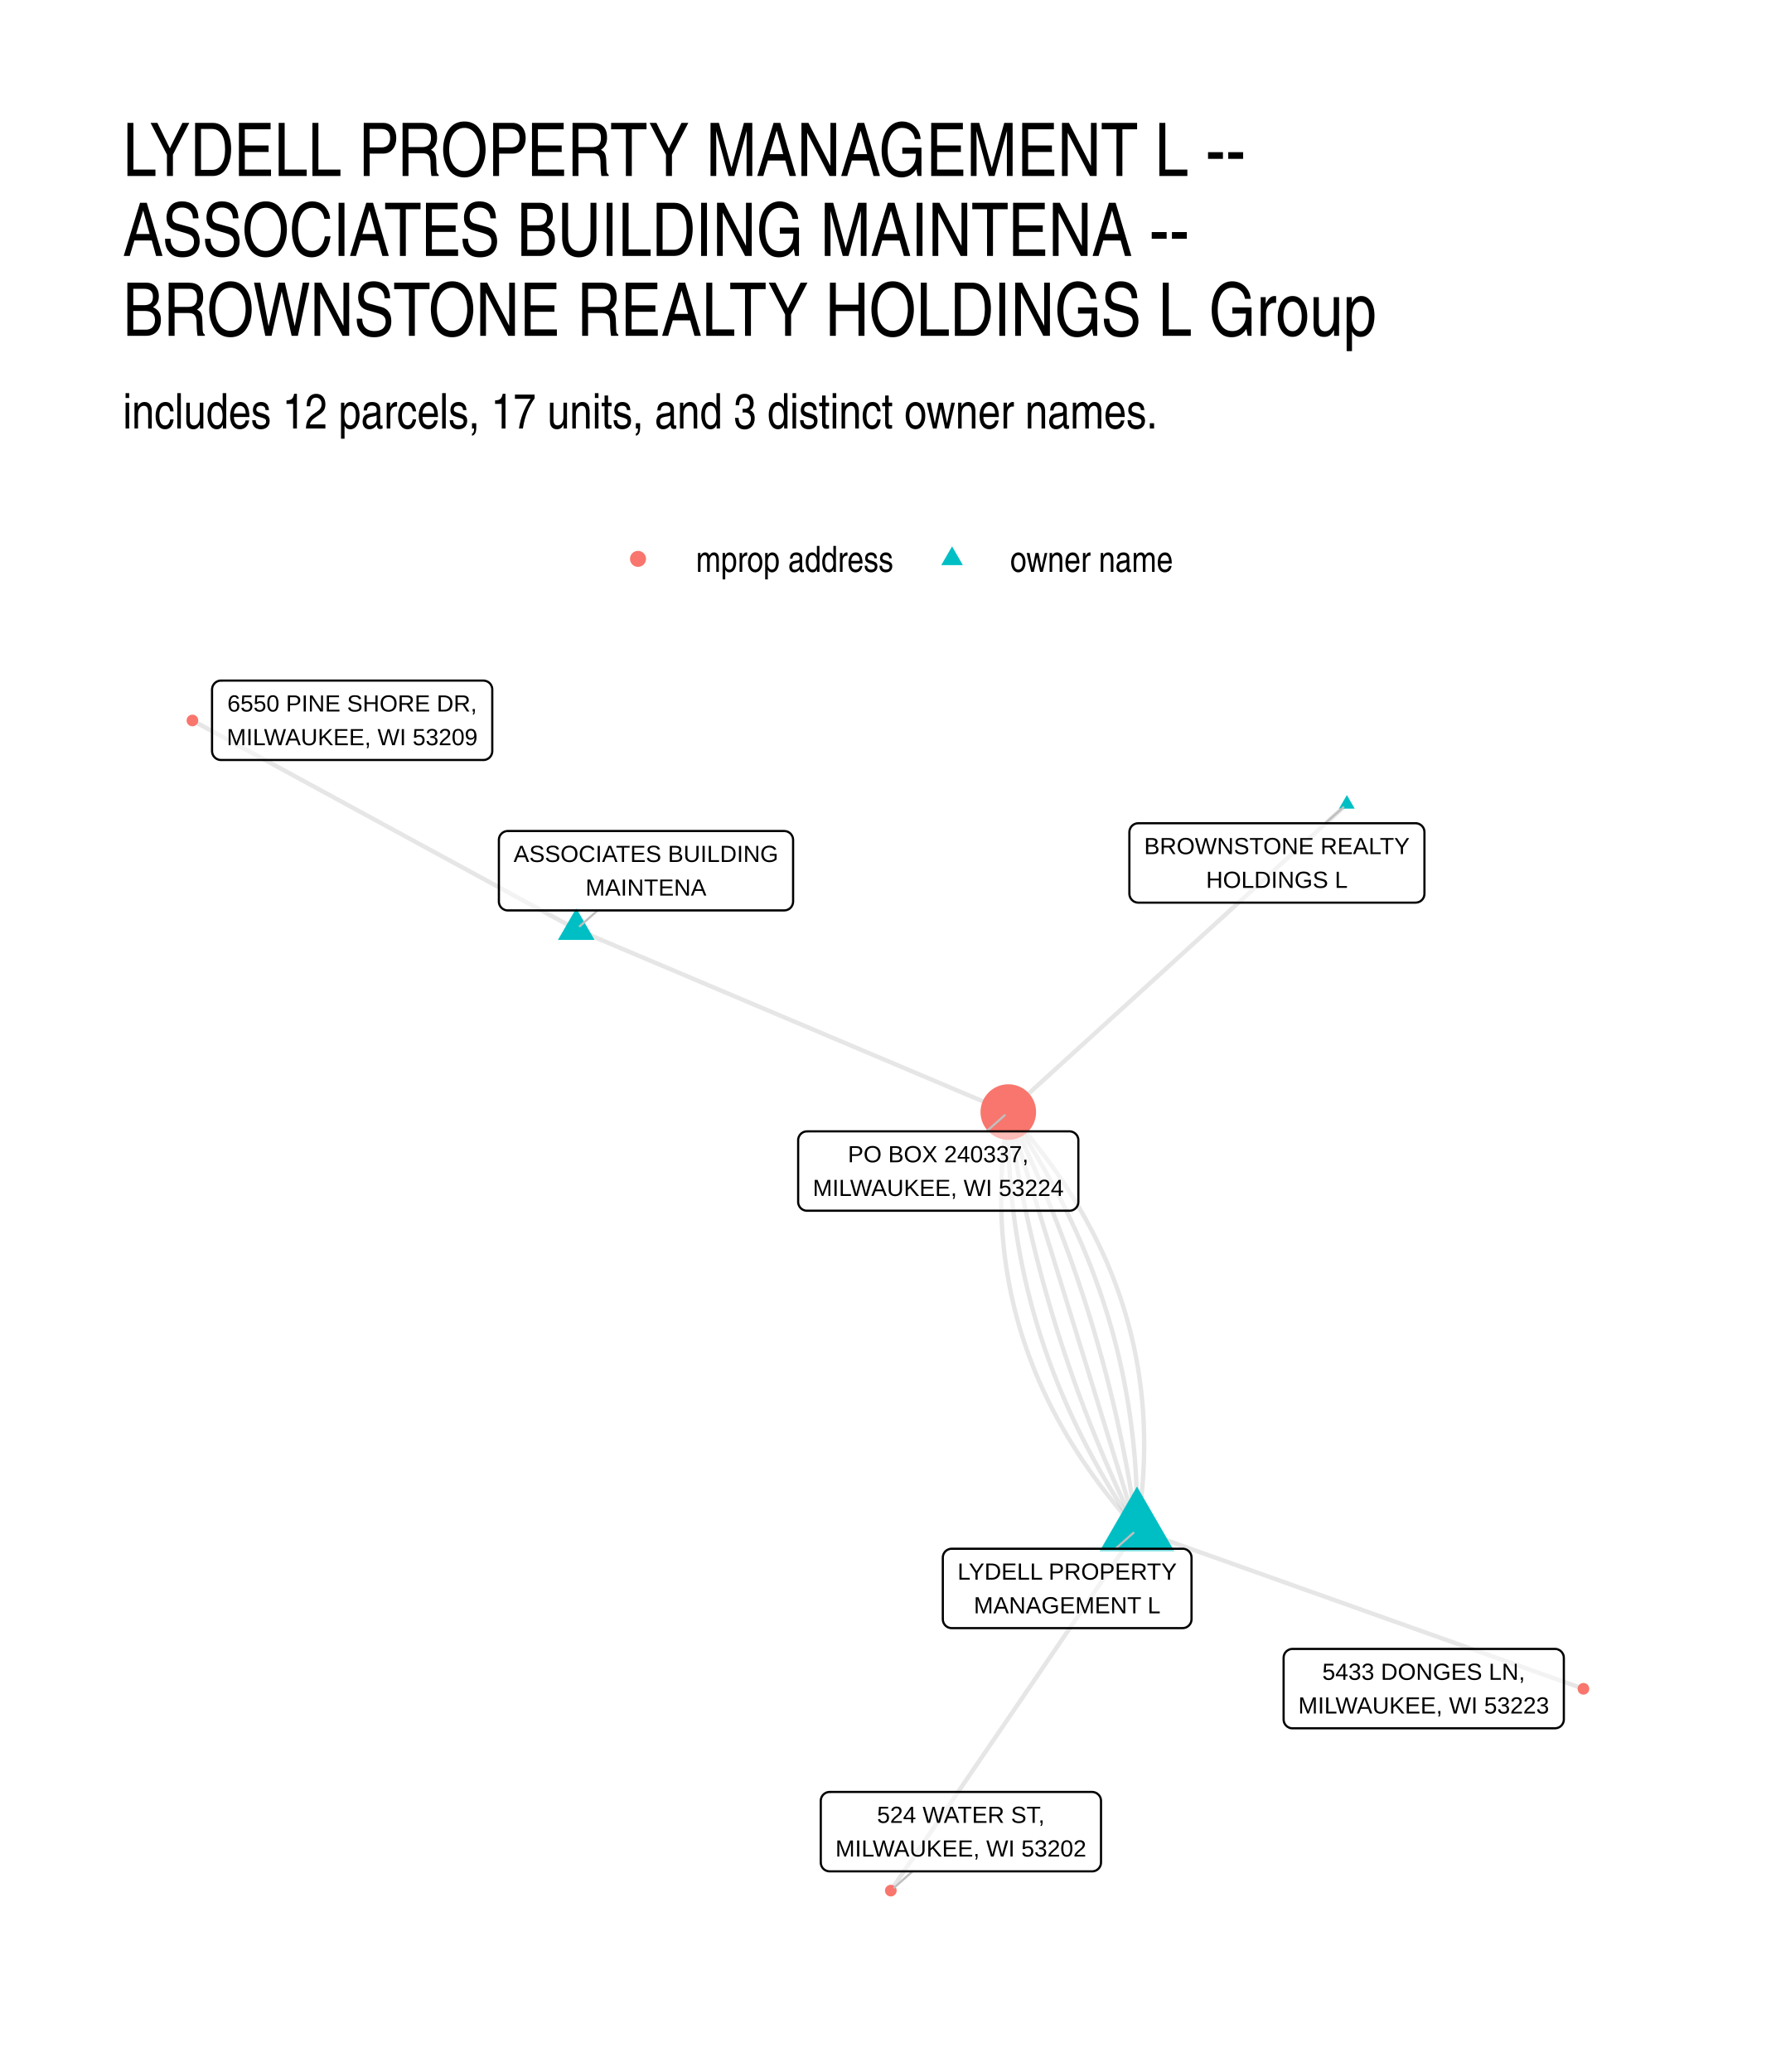
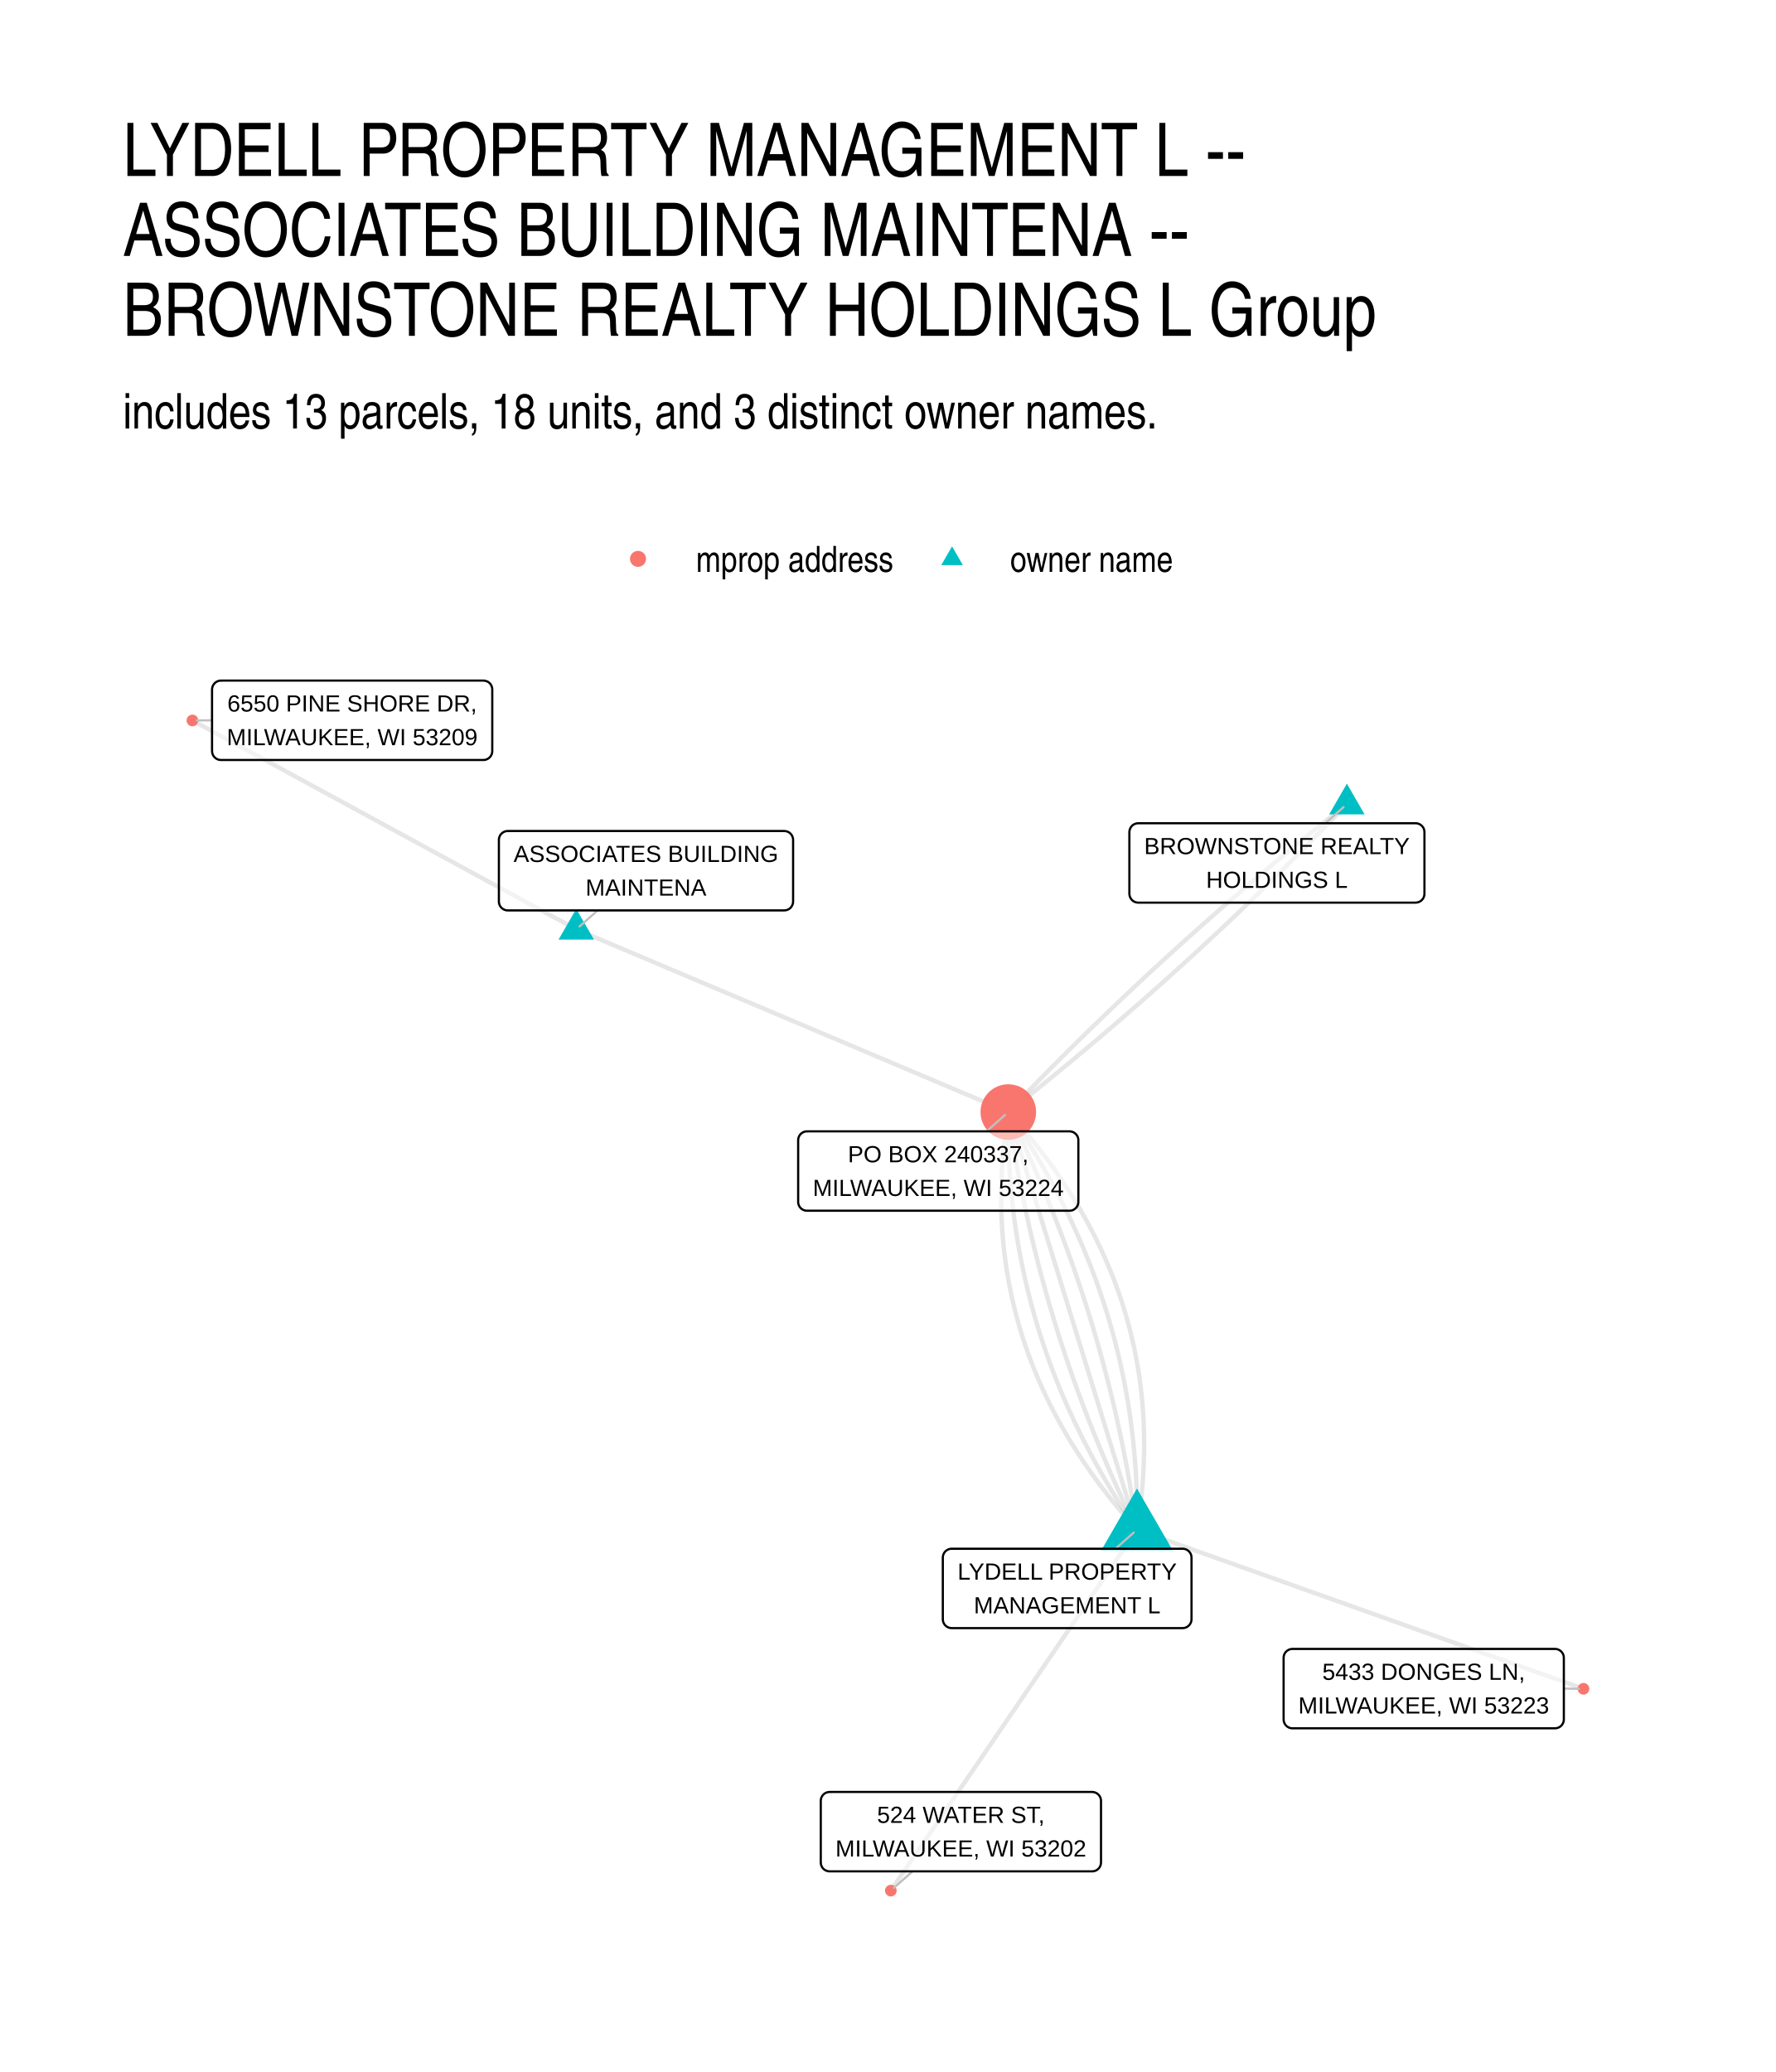
<svg xmlns="http://www.w3.org/2000/svg" width="576" height="672" viewBox="0 0 432 504">
  <g class="svglite">
    <defs>
      <style>.svglite line,.svglite polyline,.svglite polygon,.svglite path,.svglite circle{fill:none;stroke:#000000;stroke-linecap:round;stroke-linejoin:round;stroke-miterlimit:10.00}.svglite text{white-space:pre}.svglite g.glyphgroup path{fill:inherit;stroke:none}</style>
    </defs>
    <rect width="100%" height="100%" style="stroke-linecap:round;stroke-linejoin:round;stroke-miterlimit:10.00;stroke:none;fill:#FFFFFF" />
    <defs>
      <clipPath id="cpMC4wMHw0MzIuMDB8MC4wMHw1MDQuMDA=">
        <path d="M0 0h432v504H0z" />
      </clipPath>
    </defs>
    <g clip-path="url(#cpMC4wMHw0MzIuMDB8MC4wMHw1MDQuMDA=)">
      <path d="M0 0h432v504H0z" style="stroke-width:1.07;stroke:none;fill:#FFFFFF" />
    </g>
    <defs>
      <clipPath id="cpMjkuODl8NDAyLjExfDE2MS4wMnw0NzQuMTE=">
        <path d="M29.89 161.02h372.22v313.09H29.89z" />
      </clipPath>
    </defs>
    <g clip-path="url(#cpMjkuODl8NDAyLjExfDE2MS4wMnw0NzQuMTE=)">
      <path d="m276.58 372.1.18-1.14.18-1.15.16-1.13.15-1.14.14-1.13.14-1.13.12-1.13.11-1.13.1-1.12.1-1.12.08-1.12.07-1.12.06-1.11.05-1.12.04-1.11.03-1.1.02-1.11.01-1.1v-1.1l-.01-1.1-.02-1.09-.03-1.1-.04-1.09-.05-1.09-.06-1.08-.07-1.09-.08-1.08-.09-1.07-.11-1.08-.11-1.08-.12-1.07-.13-1.07-.15-1.06-.15-1.07-.16-1.06-.17-1.06-.19-1.06-.19-1.05-.21-1.05-.21-1.05-.22-1.05-.24-1.05-.24-1.04-.26-1.04-.26-1.04-.28-1.03-.28-1.04-.3-1.03-.31-1.03-.31-1.02-.33-1.03-.33-1.02-.35-1.02-.36-1.01-.37-1.02-.37-1.01-.39-1.01-.4-1.01-.41-1-.41-1-.43-1-.44-1-.45-1-.46-.99-.47-.99-.48-.99-.49-.98-.5-.99-.51-.98-.52-.98-.53-.97-.54-.98-.55-.97-.56-.97-.57-.96-.58-.97-.59-.96-.6-.96-.62-.95-.62-.96-.63-.95-.64-.95-.66-.95-.66-.94-.67-.95-.68-.94-.7-.94-.7-.93-.72-.93-.72-.93-.73-.93-.75-.93-.75-.92-.77-.92-.77-.92-.79-.92-.79-.91-.81-.92-.82-.91" style="stroke-width:1.07;stroke:#000000;stroke-opacity:0.10;stroke-linecap:butt" />
-       <path d="m276.58 372.1.02-1.11.01-1.1v-2.2l-.01-1.1-.02-1.09-.02-1.1-.04-1.09-.03-1.09-.05-1.09-.05-1.09-.06-1.09-.06-1.08-.07-1.08-.08-1.09-.08-1.08-.1-1.07-.09-1.08-.11-1.08-.11-1.07-.12-1.07-.13-1.07-.13-1.07-.14-1.07-.14-1.07-.16-1.06-.16-1.06-.16-1.07-.18-1.05-.18-1.06-.18-1.06-.2-1.05-.2-1.06-.21-1.05-.21-1.05-.22-1.05-.23-1.04-.23-1.05-.24-1.04-.25-1.04-.26-1.05-.26-1.03-.27-1.04-.27-1.04-.28-1.03-.29-1.03-.3-1.04-.3-1.02-.31-1.03-.32-1.03-.32-1.02-.33-1.03-.34-1.02-.34-1.02-.35-1.02-.36-1.01-.36-1.02-.37-1.01-.38-1.01-.38-1.01-.39-1.01-.4-1.01-.41-1-.41-1.01-.41-1-.43-1-.43-1-.44-1-.44-.99-.46-1-.46-.99-.46-.99-.47-.99-.48-.99-.49-.99-.49-.98-.5-.99-.51-.98-.51-.98-.52-.98-.53-.97-.53-.98-.54-.97-.55-.97-.55-.97-.57-.97-.56-.97-.58-.97-.58-.96-.59-.96-.59-.96-.6-.96-.61-.96-.62-.96-.62-.95-.63-.96-.63-.95-.65-.95-.65-.95m-105.1-44.44-.95-.52-.94-.51-.94-.51-.95-.52-.94-.51-.94-.51-.95-.51-.94-.52-.94-.51-.94-.51-.95-.52-.94-.51-.94-.51-.95-.52-.94-.51-.94-.51-.95-.52-.94-.51-.94-.51-.95-.52-.94-.51-.94-.51-.95-.52-.94-.51-.94-.51-.94-.52-.95-.51-.94-.51-.94-.52-.95-.51-.94-.51-.94-.52-.95-.51-.94-.51-.94-.51-.95-.52-.94-.51-.94-.51-.95-.52-.94-.51-.94-.51-.94-.52-.95-.51-.94-.51-.94-.52-.95-.51-.94-.51-.94-.52-.95-.51-.94-.51-.94-.52-.95-.51-.94-.51-.94-.52-.95-.51-.94-.51-.94-.52-.94-.51-.95-.51-.94-.52-.94-.51-.95-.51-.94-.52-.94-.51-.95-.51-.94-.51-.94-.52-.95-.51-.94-.51-.94-.52-.95-.51-.94-.51-.94-.52-.94-.51-.95-.51-.94-.52-.94-.51-.95-.51-.94-.52-.94-.51-.95-.51-.94-.52-.94-.51-.95-.51-.94-.52-.94-.51-.95-.51-.94-.52-.94-.51-.94-.51-.95-.52-.94-.51-.94-.51-.95-.52-.94-.51-.94-.51-.95-.51-.94-.52-.94-.51m280.83 20.35-.83.75-.83.76-.84.76-.83.75-.83.76-.83.76-.83.75-.84.76-.83.76-.83.75-.83.76-.83.76-.84.75-.83.76-.83.76-.83.75-.83.76-.83.76-.84.75-.83.76-.83.76-.83.75-.83.76-.84.76-.83.75-.83.76-.83.76-.83.75-.84.76-.83.76-.83.75-.83.76-.83.76-.83.75-.84.76-.83.76-.83.75-.83.76-.83.76-.84.75-.83.76-.83.76-.83.75-.83.76-.84.76-.83.75-.83.76-.83.76-.83.75-.83.76-.84.76-.83.75-.83.76-.83.76-.83.75-.84.76-.83.76-.83.75-.83.76-.83.76-.84.75-.83.76-.83.76-.83.75-.83.76-.83.76-.84.75-.83.76-.83.76-.83.75-.83.76-.84.76-.83.75-.83.76-.83.76-.83.75-.83.76-.84.76-.83.75-.83.76-.83.76-.83.75-.84.76-.83.76-.83.75-.83.76-.83.76-.84.75-.83.76-.83.76-.83.75-.83.76-.83.76-.84.75-.83.76-.83.75-.83.76-.83.76-.84.75" style="stroke-width:1.07;stroke:#000000;stroke-opacity:0.10;stroke-linecap:butt" />
+       <path d="m276.58 372.1.02-1.11.01-1.1v-2.2l-.01-1.1-.02-1.09-.02-1.1-.04-1.09-.03-1.09-.05-1.09-.05-1.09-.06-1.09-.06-1.08-.07-1.08-.08-1.09-.08-1.08-.1-1.07-.09-1.08-.11-1.08-.11-1.07-.12-1.07-.13-1.07-.13-1.07-.14-1.07-.14-1.07-.16-1.06-.16-1.06-.16-1.07-.18-1.05-.18-1.06-.18-1.06-.2-1.05-.2-1.06-.21-1.05-.21-1.05-.22-1.05-.23-1.04-.23-1.05-.24-1.04-.25-1.04-.26-1.05-.26-1.03-.27-1.04-.27-1.04-.28-1.03-.29-1.03-.3-1.04-.3-1.02-.31-1.03-.32-1.03-.32-1.02-.33-1.03-.34-1.02-.34-1.02-.35-1.02-.36-1.01-.36-1.02-.37-1.01-.38-1.01-.38-1.01-.39-1.01-.4-1.01-.41-1-.41-1.01-.41-1-.43-1-.43-1-.44-1-.44-.99-.46-1-.46-.99-.46-.99-.47-.99-.48-.99-.49-.99-.49-.98-.5-.99-.51-.98-.51-.98-.52-.98-.53-.97-.53-.98-.54-.97-.55-.97-.55-.97-.57-.97-.56-.97-.58-.97-.58-.96-.59-.96-.59-.96-.6-.96-.61-.96-.62-.96-.62-.95-.63-.96-.63-.95-.65-.95-.65-.95m-105.1-44.44-.95-.52-.94-.51-.94-.51-.95-.52-.94-.51-.94-.51-.95-.51-.94-.52-.94-.51-.94-.51-.95-.52-.94-.51-.94-.51-.95-.52-.94-.51-.94-.51-.95-.52-.94-.51-.94-.51-.95-.52-.94-.51-.94-.51-.95-.52-.94-.51-.94-.51-.94-.52-.95-.51-.94-.51-.94-.52-.95-.51-.94-.51-.94-.52-.95-.51-.94-.51-.94-.51-.95-.52-.94-.51-.94-.51-.95-.52-.94-.51-.94-.51-.94-.52-.95-.51-.94-.51-.94-.52-.95-.51-.94-.51-.94-.52-.95-.51-.94-.51-.94-.52-.95-.51-.94-.51-.94-.52-.95-.51-.94-.51-.94-.52-.94-.51-.95-.51-.94-.52-.94-.51-.95-.51-.94-.52-.94-.51-.95-.51-.94-.51-.94-.52-.95-.51-.94-.51-.94-.52-.95-.51-.94-.51-.94-.52-.94-.51-.95-.51-.94-.52-.94-.51-.95-.51-.94-.52-.94-.51-.95-.51-.94-.52-.94-.51-.95-.51-.94-.52-.94-.51-.95-.51-.94-.52-.94-.51-.94-.51-.95-.52-.94-.51-.94-.51-.95-.52-.94-.51-.94-.51-.95-.51-.94-.52-.94-.51m280.83 20.35-.89.7-.9.71-.89.71-.89.71-.89.71-.88.71-.89.71-.88.71-.89.71-.88.72-.88.72-.88.71-.88.72-.87.72-.88.72-.87.72-.88.72-.87.73-.87.72-.87.72-.87.73-.86.73-.87.73-.86.73-.87.73-.86.73-.86.73-.86.73-.86.74-.85.73-.86.74-.85.74-.86.74-.85.74-.85.74-.85.74-.85.74-.84.75-.85.74-.84.75-.85.75-.84.75-.84.74-.84.75-.84.76-.83.75-.84.75-.83.76-.84.75-.83.76-.83.76-.83.76-.83.76-.82.76-.83.76-.82.76-.83.76-.82.77-.82.77-.82.76-.82.77-.81.77-.82.77-.81.77-.82.77-.81.78-.81.77-.81.78-.81.77-.8.78-.81.78-.8.78-.81.78-.8.78-.8.78-.8.79-.8.78-.79.79-.8.79-.79.78-.8.79-.79.79-.79.79-.79.8-.79.79-.78.79-.79.8-.78.8-.79.79-.78.8-.78.8-.78.8-.77.8-.78.81-.78.8-.77.8-.77.81-.78.81-.77.8" style="stroke-width:1.07;stroke:#000000;stroke-opacity:0.10;stroke-linecap:butt" />
      <path d="m276.58 372.1-.15-1.07-.15-1.06-.16-1.06-.16-1.07-.16-1.06-.17-1.06-.17-1.06-.17-1.06-.18-1.06-.18-1.06-.18-1.05-.19-1.06-.19-1.06-.19-1.05-.2-1.06-.2-1.05-.21-1.05-.2-1.05-.21-1.05-.22-1.05-.22-1.05-.22-1.05-.22-1.05-.23-1.05-.23-1.04-.23-1.05-.24-1.04-.24-1.05-.25-1.04-.25-1.04-.25-1.04-.25-1.04-.26-1.04-.26-1.04-.27-1.04-.27-1.04-.27-1.03-.27-1.04-.28-1.03-.28-1.04-.29-1.03-.29-1.03-.29-1.03-.3-1.04-.3-1.03-.3-1.03-.3-1.02-.31-1.03-.32-1.03-.31-1.03-.32-1.02-.32-1.03-.33-1.02-.33-1.02-.33-1.02-.34-1.03-.34-1.02-.34-1.02-.35-1.02-.35-1.01-.35-1.02-.36-1.02-.36-1.01-.36-1.02-.37-1.01-.37-1.02-.38-1.01-.37-1.01-.38-1.01-.39-1.01-.39-1.01-.39-1.01-.39-1.01-.4-1.01-.4-1-.4-1.01-.41-1-.41-1.01-.42-1-.42-1-.42-1-.42-1-.43-1-.43-1-.44-1-.44-1-.44-1-.44-.99-.45-1-.45-.99-.46-.99-.46-1-.46-.99-.47-.99-.47-.99-.47-.99-.47-.99-.48-.99-.49-.99m-105.1-44.44 1.06.45 1.06.45 1.06.44 1.06.45 1.06.45 1.07.45 1.06.45 1.06.45 1.06.45 1.06.45 1.06.45 1.07.45 1.06.44 1.06.45 1.06.45 1.06.45 1.07.45 1.06.45 1.06.45 1.06.45 1.06.45 1.06.44 1.07.45 1.06.45 1.06.45 1.06.45 1.06.45 1.06.45 1.07.45 1.06.45 1.06.45 1.06.44 1.06.45 1.06.45 1.07.45 1.06.45 1.06.45 1.06.45 1.06.45 1.06.45 1.07.45 1.06.44 1.06.45 1.06.45 1.06.45 1.06.45 1.07.45 1.06.45 1.06.45 1.06.45 1.06.44 1.06.45 1.07.45 1.06.45 1.06.45 1.06.45 1.06.45 1.06.45 1.07.45 1.06.45 1.06.44 1.06.45 1.06.45 1.06.45 1.07.45 1.06.45 1.06.45 1.06.45 1.06.45 1.06.44 1.07.45 1.06.45 1.06.45 1.06.45 1.06.45 1.07.45 1.06.45 1.06.45 1.06.45 1.06.44 1.06.45 1.07.45 1.06.45 1.06.45 1.06.45 1.06.45 1.06.45 1.07.45 1.06.45 1.06.44 1.06.45 1.06.45 1.06.45 1.07.45 1.06.45 1.06.45 1.06.45 1.06.45 1.06.44" style="stroke-width:1.07;stroke:#000000;stroke-opacity:0.10;stroke-linecap:butt" />
      <path d="m276.58 372.1-.32-1.03-.31-1.02-.32-1.03-.32-1.03-.31-1.02-.32-1.03-.31-1.03-.32-1.02-.32-1.03-.31-1.02-.32-1.03-.31-1.03-.32-1.02-.32-1.03-.31-1.02-.32-1.03-.32-1.03-.31-1.02-.32-1.03-.31-1.03-.32-1.02-.32-1.03-.31-1.02-.32-1.03-.31-1.03-.32-1.02-.32-1.03-.31-1.03-.32-1.02-.31-1.03-.32-1.02-.32-1.03-.31-1.03-.32-1.02-.32-1.03-.31-1.02-.32-1.03-.31-1.03-.32-1.02-.32-1.03-.31-1.03-.32-1.02-.31-1.03-.32-1.02-.32-1.03-.31-1.03-.32-1.02-.31-1.03-.32-1.03-.32-1.02-.31-1.03-.32-1.02-.32-1.03-.31-1.03-.32-1.02-.31-1.03-.32-1.02-.32-1.03-.31-1.03-.32-1.02-.31-1.03-.32-1.03-.32-1.02-.31-1.03-.32-1.02-.31-1.03-.32-1.03-.32-1.02-.31-1.03-.32-1.03-.32-1.02-.31-1.03-.32-1.02-.31-1.03-.32-1.03-.32-1.02-.31-1.03-.32-1.03-.31-1.02-.32-1.03-.32-1.02-.31-1.03-.32-1.03-.31-1.02-.32-1.03-.32-1.02-.31-1.03-.32-1.03-.31-1.02-.32-1.03-.32-1.03-.31-1.02-.32-1.03-.32-1.02-.31-1.03-.32-1.03-.31-1.02-.32-1.03-.32-1.03m31.3 101.6-.61.88-.6.89-.61.89-.6.89-.61.88-.6.89-.61.89-.6.88-.61.89-.6.89-.6.88-.61.89-.6.89-.61.88-.6.89-.61.89-.6.88-.61.89-.6.89-.61.88-.6.89-.61.89-.6.88-.61.89-.6.89-.61.88-.6.89-.61.89-.6.88-.61.89-.6.89-.61.88-.6.89-.61.89-.6.88-.61.89-.6.89-.61.88-.6.89-.61.89-.6.88-.6.89-.61.89-.6.88-.61.89-.6.89-.61.88-.6.89-.61.89-.6.88-.61.89-.6.89-.61.88-.6.89-.61.89-.6.88-.61.89-.6.89-.61.88-.6.89-.61.89-.6.88-.61.89-.6.89-.61.88-.6.89-.61.89-.6.88-.61.89-.6.89-.61.88-.6.89-.6.89-.61.88-.6.89-.61.89-.6.88-.61.89-.6.89-.61.88-.6.89-.61.89-.6.88-.61.89-.6.89-.61.88-.6.89-.61.89-.6.88-.61.89-.6.89-.61.88-.6.89-.61.89-.6.88-.61.89-.6.89-.61.88-.6.89" style="stroke-width:1.07;stroke:#000000;stroke-opacity:0.10;stroke-linecap:butt" />
      <path d="m276.58 372.1-.48-.99-.48-.99-.48-.99-.47-.99-.47-.99-.47-.99-.46-.99-.46-.99-.45-1-.46-.99-.44-1-.45-.99-.44-1-.44-1-.44-.99-.43-1-.43-1-.42-1-.42-1.01-.42-1-.41-1-.42-1-.4-1.01-.41-1.01-.4-1-.4-1.01-.39-1.01-.39-1.01-.39-1-.38-1.02-.38-1.01-.38-1.01-.38-1.01-.37-1.01-.36-1.02-.37-1.01-.36-1.02-.35-1.02-.36-1.01-.35-1.02-.34-1.02-.35-1.02-.34-1.02-.33-1.02-.34-1.03-.33-1.02-.32-1.02-.33-1.03-.32-1.02-.31-1.03-.31-1.03-.31-1.02-.31-1.03-.3-1.03-.3-1.03-.3-1.03-.29-1.03-.29-1.04-.28-1.03-.29-1.03-.27-1.04-.28-1.03-.27-1.04-.27-1.04-.27-1.04-.26-1.04-.26-1.04-.25-1.04-.25-1.04-.25-1.04-.24-1.04-.25-1.05-.23-1.04-.24-1.05-.23-1.04-.23-1.05-.22-1.05-.22-1.04-.22-1.05-.21-1.05-.21-1.05-.21-1.06-.21-1.05-.2-1.05-.19-1.06-.2-1.05-.19-1.06-.18-1.05-.19-1.06-.18-1.06-.17-1.06-.18-1.06-.17-1.06-.16-1.06-.17-1.06-.16-1.06-.15-1.07-.16-1.06-.15-1.07" style="stroke-width:1.07;stroke:#000000;stroke-opacity:0.10;stroke-linecap:butt" />
      <path d="m276.58 372.1-.65-.95-.64-.95-.64-.95-.63-.95-.62-.96-.62-.96-.6-.95-.61-.96-.59-.96-.59-.97-.58-.96-.57-.97-.57-.96-.56-.97-.56-.97-.54-.98-.54-.97-.54-.97-.53-.98-.52-.98-.51-.98-.51-.98-.5-.99-.49-.98-.48-.99-.48-.98-.48-.99-.46-1-.46-.99-.45-.99-.45-1-.44-1-.43-1-.42-1-.42-1-.41-1-.41-1.01-.39-1.01-.4-1-.38-1.01-.38-1.02-.37-1.01-.36-1.01-.36-1.02-.35-1.02-.34-1.02-.34-1.02-.33-1.02-.32-1.03-.32-1.02-.31-1.03-.3-1.03-.29-1.03-.29-1.04-.29-1.03-.27-1.04-.27-1.03-.26-1.04-.26-1.04-.24-1.04-.25-1.05-.23-1.04-.23-1.05-.22-1.05-.21-1.05-.21-1.05-.2-1.05-.19-1.06-.19-1.05-.18-1.06-.17-1.06-.17-1.06-.16-1.07-.15-1.06-.15-1.07-.14-1.06-.13-1.07-.13-1.07-.12-1.08-.11-1.07-.1-1.08-.1-1.07-.09-1.08-.09-1.08-.08-1.08-.07-1.09-.06-1.08-.06-1.09-.05-1.09-.05-1.09-.03-1.09-.03-1.09-.03-1.09-.01-1.1-.01-1.1-.01-1.1.01-1.1.01-1.1.01-1.11" style="stroke-width:1.07;stroke:#000000;stroke-opacity:0.10;stroke-linecap:butt" />
-       <path d="m276.58 372.1-.82-.91-.8-.91-.8-.92-.78-.91-.78-.92-.76-.92-.76-.93-.74-.92-.74-.93-.72-.93-.72-.94-.7-.93-.69-.94-.69-.94-.67-.94-.66-.95-.65-.95-.65-.95-.63-.95-.62-.95-.61-.96-.61-.96-.59-.96-.58-.96-.57-.97-.56-.97-.55-.97-.54-.98-.53-.97-.52-.98-.51-.98-.5-.98-.49-.99-.48-.99-.47-.99-.46-.99-.45-1-.44-.99-.42-1-.42-1.01-.41-1-.4-1.01-.38-1.01-.38-1.01-.37-1.01-.36-1.02-.34-1.02-.34-1.02-.33-1.02-.31-1.03-.31-1.03-.29-1.03-.29-1.03-.27-1.04-.27-1.04-.25-1.04-.25-1.04-.23-1.05-.23-1.04-.21-1.05-.21-1.06-.19-1.05-.18-1.06-.18-1.06-.16-1.06-.15-1.06-.14-1.07-.14-1.07-.12-1.07-.11-1.08-.1-1.07-.1-1.08-.08-1.08-.07-1.09-.06-1.08-.05-1.09-.04-1.09-.03-1.09-.02-1.1-.01-1.1v-1.1l.01-1.1.02-1.1.03-1.11.04-1.11.05-1.11.06-1.12.07-1.11.09-1.12.09-1.12.1-1.13.11-1.12.12-1.13.14-1.13.14-1.14.15-1.13.17-1.14.17-1.14.18-1.15m31.3 101.6 1.1.39 1.09.39 1.1.39 1.1.39 1.09.39 1.1.39 1.1.39 1.1.39 1.09.4 1.1.39 1.1.39 1.09.39 1.1.39 1.1.39 1.1.39 1.09.39 1.1.39 1.1.39 1.09.39 1.1.39 1.1.39 1.09.4 1.1.39 1.1.39 1.1.39 1.09.39 1.1.39 1.1.39 1.09.39 1.1.39 1.1.39 1.1.39 1.09.39 1.1.39 1.1.4 1.09.39 1.1.39 1.1.39 1.1.39 1.09.39 1.1.39 1.1.39 1.09.39 1.1.39 1.1.39 1.1.39 1.09.39 1.1.4 1.1.39 1.09.39 1.1.39 1.1.39 1.1.39 1.09.39 1.1.39 1.1.39 1.09.39 1.1.39 1.1.39 1.1.4 1.09.39 1.1.39 1.1.39 1.09.39 1.1.39 1.1.39 1.1.39 1.09.39 1.1.39 1.1.39 1.09.39 1.1.39 1.1.4 1.09.39 1.1.39 1.1.39 1.1.39 1.09.39 1.1.39 1.1.39 1.09.39 1.1.39 1.1.39 1.1.39 1.09.39 1.1.4 1.1.39 1.09.39 1.1.39 1.1.39 1.1.39 1.09.39 1.1.39 1.1.39 1.09.39 1.1.39 1.1.39 1.1.39 1.09.4" style="stroke-width:1.07;stroke:#000000;stroke-opacity:0.10;stroke-linecap:butt" />
-       <path d="m276.58 361.59 9.1 15.76h-18.2zm-136.4-140.68 4.45 7.72h-8.91zm187.46-27.52 1.91 3.31h-3.83z" style="stroke-width:0.71;stroke:none;fill:#00BFC4" />
+       <path d="m276.58 372.1-.82-.91-.8-.91-.8-.92-.78-.91-.78-.92-.76-.92-.76-.93-.74-.92-.74-.93-.72-.93-.72-.94-.7-.93-.69-.94-.69-.94-.67-.94-.66-.95-.65-.95-.65-.95-.63-.95-.62-.95-.61-.96-.61-.96-.59-.96-.58-.96-.57-.97-.56-.97-.55-.97-.54-.98-.53-.97-.52-.98-.51-.98-.5-.98-.49-.99-.48-.99-.47-.99-.46-.99-.45-1-.44-.99-.42-1-.42-1.01-.41-1-.4-1.01-.38-1.01-.38-1.01-.37-1.01-.36-1.02-.34-1.02-.34-1.02-.33-1.02-.31-1.03-.31-1.03-.29-1.03-.29-1.03-.27-1.04-.27-1.04-.25-1.04-.25-1.04-.23-1.05-.23-1.04-.21-1.05-.21-1.06-.19-1.05-.18-1.06-.18-1.06-.16-1.06-.15-1.06-.14-1.07-.14-1.07-.12-1.07-.11-1.08-.1-1.07-.1-1.08-.08-1.08-.07-1.09-.06-1.08-.05-1.09-.04-1.09-.03-1.09-.02-1.1-.01-1.1v-1.1l.01-1.1.02-1.1.03-1.11.04-1.11.05-1.11.06-1.12.07-1.11.09-1.12.09-1.12.1-1.13.11-1.12.12-1.13.14-1.13.14-1.14.15-1.13.17-1.14.17-1.14.18-1.15m82.36-74.9-.77.81-.77.8-.78.81-.77.8-.78.81-.77.8-.78.8-.78.8-.78.8-.78.8-.79.8-.78.79-.78.8-.79.79-.79.8-.79.79-.79.79-.79.79-.79.79-.8.79-.79.78-.8.79-.8.78-.8.79-.8.78-.8.78-.8.78-.81.78-.8.78-.81.78-.81.78-.81.77-.81.78-.81.77-.81.77-.82.77-.81.77-.82.77-.82.77-.82.77-.82.76-.82.77-.82.76-.83.77-.82.76-.83.76-.83.76-.83.76-.83.75-.83.76-.83.76-.84.75-.83.75-.84.76-.84.75-.84.75-.84.75-.84.75-.84.74-.85.75-.84.74-.85.75-.85.74-.85.74-.85.74-.85.74-.85.74-.86.74-.85.74-.86.73-.86.74-.86.73-.86.73-.86.74-.86.73-.87.73-.86.72-.87.73-.87.73-.87.72-.87.73-.87.72-.87.72-.88.72-.87.72-.88.72-.88.72-.88.72-.88.71-.88.72-.88.71-.89.72-.89.71-.88.71-.89.71-.89.71-.89.7-.89.71-.9.7m31.3 101.6 1.1.39 1.09.39 1.1.39 1.1.39 1.09.39 1.1.39 1.1.39 1.1.39 1.09.4 1.1.39 1.1.39 1.09.39 1.1.39 1.1.39 1.1.39 1.09.39 1.1.39 1.1.39 1.09.39 1.1.39 1.1.39 1.09.4 1.1.39 1.1.39 1.1.39 1.09.39 1.1.39 1.1.39 1.09.39 1.1.39 1.1.39 1.1.39 1.09.39 1.1.39 1.1.4 1.09.39 1.1.39 1.1.39 1.1.39 1.09.39 1.1.39 1.1.39 1.09.39 1.1.39 1.1.39 1.1.39 1.09.39 1.1.4 1.1.39 1.09.39 1.1.39 1.1.39 1.1.39 1.09.39 1.1.39 1.1.39 1.09.39 1.1.39 1.1.39 1.1.4 1.09.39 1.1.39 1.1.39 1.09.39 1.1.39 1.1.39 1.1.39 1.09.39 1.1.39 1.1.39 1.09.39 1.1.39 1.1.4 1.09.39 1.1.39 1.1.39 1.1.39 1.09.39 1.1.39 1.1.39 1.09.39 1.1.39 1.1.39 1.1.39 1.09.39 1.1.4 1.1.39 1.09.39 1.1.39 1.1.39 1.1.39 1.09.39 1.1.39 1.1.39 1.09.39 1.1.39 1.1.39 1.1.39 1.09.4" style="stroke-width:1.07;stroke:#000000;stroke-opacity:0.10;stroke-linecap:butt" />
+       <path d="m276.58 362.07 8.69 15.04h-17.38zm-136.4-140.99 4.31 7.47h-8.62zm187.46-30.46 4.31 7.47h-8.62z" style="stroke-width:0.71;stroke:none;fill:#00BFC4" />
      <circle cx="245.28" cy="270.5" r="6.76" style="stroke-width:0.71;stroke:none;fill:#F8766D" />
      <circle cx="46.81" cy="175.25" r="1.42" style="stroke-width:0.71;stroke:none;fill:#F8766D" />
      <circle cx="216.7" cy="459.88" r="1.42" style="stroke-width:0.71;stroke:none;fill:#F8766D" />
      <circle cx="385.19" cy="410.79" r="1.42" style="stroke-width:0.71;stroke:none;fill:#F8766D" />
-       <path d="m271.35 376.72 4.36-3.86M145.39 221.45l-4.35 3.84m181.34-25.04 4.39-3.89m-86.78 78.83 4.43-3.92m-22.43 183.92-4.42 3.92" style="stroke-width:0.53;stroke:#BFBFBF" />
+       <path d="m271.35 376.72 4.43-3.92M145.39 221.45l-4.41 3.9m181.4-25.1 4.46-3.94m-86.85 78.88 4.49-3.98m-192.9-96-3.71.03m174.12 279.95-4.49 3.98m162.92-48.43 3.71.04" style="stroke-width:0.53;stroke:#BFBFBF" />
      <path d="M231.51 396.03h56.18-.09l.35-.02.34-.07.32-.12.3-.18.27-.22.23-.26.19-.29.14-.32.08-.34.03-.34h0v-14.99h0l-.03-.35-.08-.34-.14-.32-.19-.29-.23-.26-.27-.22-.3-.18-.32-.12-.34-.07-.26-.01h-56.18l.26.01-.35-.01-.34.04-.34.1-.31.15-.29.19-.25.24-.21.28-.16.31-.11.33-.05.34-.01.18v14.99l.01-.18v.35l.05.34.11.33.16.31.21.28.25.24.29.2.31.15.34.09.34.05z" style="stroke-width:0.53;fill:#FFFFFF;fill-opacity:0.50" />
      <text x="259.6" y="384.23" lengthAdjust="spacingAndGlyphs" style="font-size:5.69px;font-family:&quot;Liberation Sans&quot;" text-anchor="middle" textLength="53.3">LYDELL PROPERTY</text>
      <text x="259.6" y="392.43" lengthAdjust="spacingAndGlyphs" style="font-size:5.69px;font-family:&quot;Liberation Sans&quot;" text-anchor="middle" textLength="45.39">MANAGEMENT L</text>
      <path d="M123.52 221.45h67.25-.09l.35-.02.34-.06.33-.13.3-.17.27-.22.23-.26.18-.3.14-.32.08-.33.03-.35h0V204.3h0l-.03-.35-.08-.33-.14-.32-.18-.3-.23-.26-.27-.22-.3-.17-.33-.13-.34-.06-.26-.02h-67.25l.26.02-.35-.02-.35.04-.33.1-.31.15-.29.2-.25.24-.21.27-.16.31-.11.33-.06.35v15.16-.17.34l.06.35.11.33.16.31.21.27.25.24.29.2.31.15.33.1.35.04z" style="stroke-width:0.53;fill:#FFFFFF;fill-opacity:0.50" />
      <text x="157.14" y="209.66" lengthAdjust="spacingAndGlyphs" style="font-size:5.69px;font-family:&quot;Liberation Sans&quot;" text-anchor="middle" textLength="64.38">ASSOCIATES BUILDING</text>
      <text x="157.14" y="217.85" lengthAdjust="spacingAndGlyphs" style="font-size:5.69px;font-family:&quot;Liberation Sans&quot;" text-anchor="middle" textLength="29.39">MAINTENA</text>
      <path d="M276.89 219.56h67.46-.08l.34-.02.34-.07.33-.12.3-.17.27-.22.23-.26.19-.3.13-.32.08-.34.03-.34h0v-14.99h0l-.03-.35-.08-.34-.13-.32-.19-.29-.23-.26-.27-.22-.3-.17-.33-.13-.34-.07-.26-.01h-67.46l.27.01-.35-.01-.35.04-.33.1-.32.15-.28.19-.25.24-.21.28-.16.31-.11.33-.06.34-.01.18v14.99l.01-.18v.35l.06.34.11.33.16.31.21.28.25.24.28.2.32.15.33.09.35.05z" style="stroke-width:0.53;fill:#FFFFFF;fill-opacity:0.50" />
      <text x="310.62" y="207.76" lengthAdjust="spacingAndGlyphs" style="font-size:5.69px;font-family:&quot;Liberation Sans&quot;" text-anchor="middle" textLength="64.58">BROWNSTONE REALTY</text>
      <text x="310.62" y="215.96" lengthAdjust="spacingAndGlyphs" style="font-size:5.69px;font-family:&quot;Liberation Sans&quot;" text-anchor="middle" textLength="34.44">HOLDINGS L</text>
      <path d="M196.32 294.5h63.84-.08l.35-.01.34-.07.32-.12.3-.18.27-.22.23-.26.19-.29.13-.32.09-.34.02-.35h0v-14.99h0l-.02-.34-.09-.34-.13-.32-.19-.29-.23-.26-.27-.22-.3-.18-.32-.12-.34-.07-.27-.02h-63.84l.26.02-.35-.01-.35.04-.33.09-.31.15-.29.2-.25.24-.21.28-.16.31-.11.33-.06.34v15.16-.17.35l.06.34.11.33.16.31.21.28.25.24.29.2.31.14.33.1.35.04z" style="stroke-width:0.53;fill:#FFFFFF;fill-opacity:0.50" />
      <text x="228.24" y="282.71" lengthAdjust="spacingAndGlyphs" style="font-size:5.69px;font-family:&quot;Liberation Sans&quot;" text-anchor="middle" textLength="43.91">PO BOX 240337,</text>
      <text x="228.24" y="290.9" lengthAdjust="spacingAndGlyphs" style="font-size:5.69px;font-family:&quot;Liberation Sans&quot;" text-anchor="middle" textLength="60.97">MILWAUKEE, WI 53224</text>
      <path d="M53.74 184.86h63.85-.09l.35-.01.34-.07.33-.13.3-.17.27-.22.23-.26.18-.3.14-.31.08-.34.03-.35h0v-14.99h0l-.03-.35-.08-.33-.14-.32-.18-.3-.23-.26-.27-.22-.3-.17-.33-.12-.34-.07-.26-.02H53.74l.26.02-.34-.02-.35.04-.33.1-.32.15-.28.2-.25.24-.21.28-.16.3-.11.33-.06.35-.01.17v14.99l.01-.17v.34l.06.35.11.33.16.31.21.27.25.24.28.2.32.15.33.1.35.04z" style="stroke-width:0.53;fill:#FFFFFF;fill-opacity:0.50" />
      <text x="85.67" y="173.07" lengthAdjust="spacingAndGlyphs" style="font-size:5.69px;font-family:&quot;Liberation Sans&quot;" text-anchor="middle" textLength="60.67">6550 PINE SHORE DR,</text>
      <text x="85.67" y="181.26" lengthAdjust="spacingAndGlyphs" style="font-size:5.69px;font-family:&quot;Liberation Sans&quot;" text-anchor="middle" textLength="60.97">MILWAUKEE, WI 53209</text>
      <path d="M201.82 455.19h63.85-.09l.35-.01.34-.07.32-.12.31-.18.26-.22.24-.26.18-.29.14-.32.08-.34.03-.35h0v-14.99h0l-.03-.34-.08-.34-.14-.32-.18-.29-.24-.26-.26-.22-.31-.18-.32-.12-.34-.07-.26-.02h-63.85l.26.02-.35-.02-.34.05-.34.09-.31.15-.29.2-.25.24-.21.28-.16.31-.11.33-.05.34-.01.17v14.99l.01-.17v.35l.05.34.11.33.16.31.21.28.25.24.29.2.31.14.34.1.34.04z" style="stroke-width:0.53;fill:#FFFFFF;fill-opacity:0.50" />
      <text x="233.74" y="443.4" lengthAdjust="spacingAndGlyphs" style="font-size:5.69px;font-family:&quot;Liberation Sans&quot;" text-anchor="middle" textLength="40.75">524 WATER ST,</text>
      <text x="233.74" y="451.59" lengthAdjust="spacingAndGlyphs" style="font-size:5.69px;font-family:&quot;Liberation Sans&quot;" text-anchor="middle" textLength="60.97">MILWAUKEE, WI 53202</text>
      <path d="M314.41 420.4h63.85-.09l.35-.02.34-.07.32-.12.31-.17.26-.22.24-.26.18-.3.14-.32.08-.33.03-.35h0v-14.99h0l-.03-.35-.08-.34-.14-.31-.18-.3-.24-.26-.26-.22-.31-.17-.32-.13-.34-.07-.26-.01h-63.85l.26.01-.35-.01-.34.04-.34.1-.31.15-.29.2-.25.24-.21.27-.16.31-.11.33-.05.35-.01.17v14.99l.01-.17v.34l.05.35.11.33.16.3.21.28.25.24.29.2.31.15.34.1.34.04z" style="stroke-width:0.53;fill:#FFFFFF;fill-opacity:0.50" />
      <text x="346.33" y="408.61" lengthAdjust="spacingAndGlyphs" style="font-size:5.69px;font-family:&quot;Liberation Sans&quot;" text-anchor="middle" textLength="49.28">5433 DONGES LN,</text>
      <text x="346.33" y="416.8" lengthAdjust="spacingAndGlyphs" style="font-size:5.69px;font-family:&quot;Liberation Sans&quot;" text-anchor="middle" textLength="60.97">MILWAUKEE, WI 53223</text>
    </g>
    <g clip-path="url(#cpMC4wMHw0MzIuMDB8MC4wMHw1MDQuMDA=)">
      <circle cx="155.2" cy="135.94" r="1.95" style="stroke-width:0.71;stroke:none;fill:#F8766D" />
      <path d="m231.6 132.9 2.63 4.56h-5.26z" style="stroke-width:0.71;stroke:none;fill:#00BFC4" />
      <text x="169.32" y="139.1" lengthAdjust="spacingAndGlyphs" style="font-size:8.80px;font-weight:0;font-family:&quot;Nimbus Sans Narrow&quot;" textLength="48.16">mprop address</text>
      <text x="245.72" y="139.1" lengthAdjust="spacingAndGlyphs" style="font-size:8.80px;font-weight:0;font-family:&quot;Nimbus Sans Narrow&quot;" textLength="39.72">owner name</text>
-       <text x="29.89" y="104.23" lengthAdjust="spacingAndGlyphs" style="font-size:12.00px;font-weight:0;font-family:&quot;Nimbus Sans Narrow&quot;" textLength="252.11">includes 12 parcels, 17 units, and 3 distinct owner names.</text>
+       <text x="29.89" y="104.23" lengthAdjust="spacingAndGlyphs" style="font-size:12.00px;font-weight:0;font-family:&quot;Nimbus Sans Narrow&quot;" textLength="252.11">includes 13 parcels, 18 units, and 3 distinct owner names.</text>
      <text x="29.89" y="42.81" lengthAdjust="spacingAndGlyphs" style="font-size:18.00px;font-weight:0;font-family:&quot;Nimbus Sans Narrow&quot;" textLength="281.25">LYDELL PROPERTY MANAGEMENT L --</text>
      <text x="29.89" y="62.25" lengthAdjust="spacingAndGlyphs" style="font-size:18.00px;font-weight:0;font-family:&quot;Nimbus Sans Narrow&quot;" textLength="267.33">ASSOCIATES BUILDING MAINTENA --</text>
      <text x="29.89" y="81.69" lengthAdjust="spacingAndGlyphs" style="font-size:18.00px;font-weight:0;font-family:&quot;Nimbus Sans Narrow&quot;" textLength="314.89">BROWNSTONE REALTY HOLDINGS L Group</text>
    </g>
  </g>
</svg>
